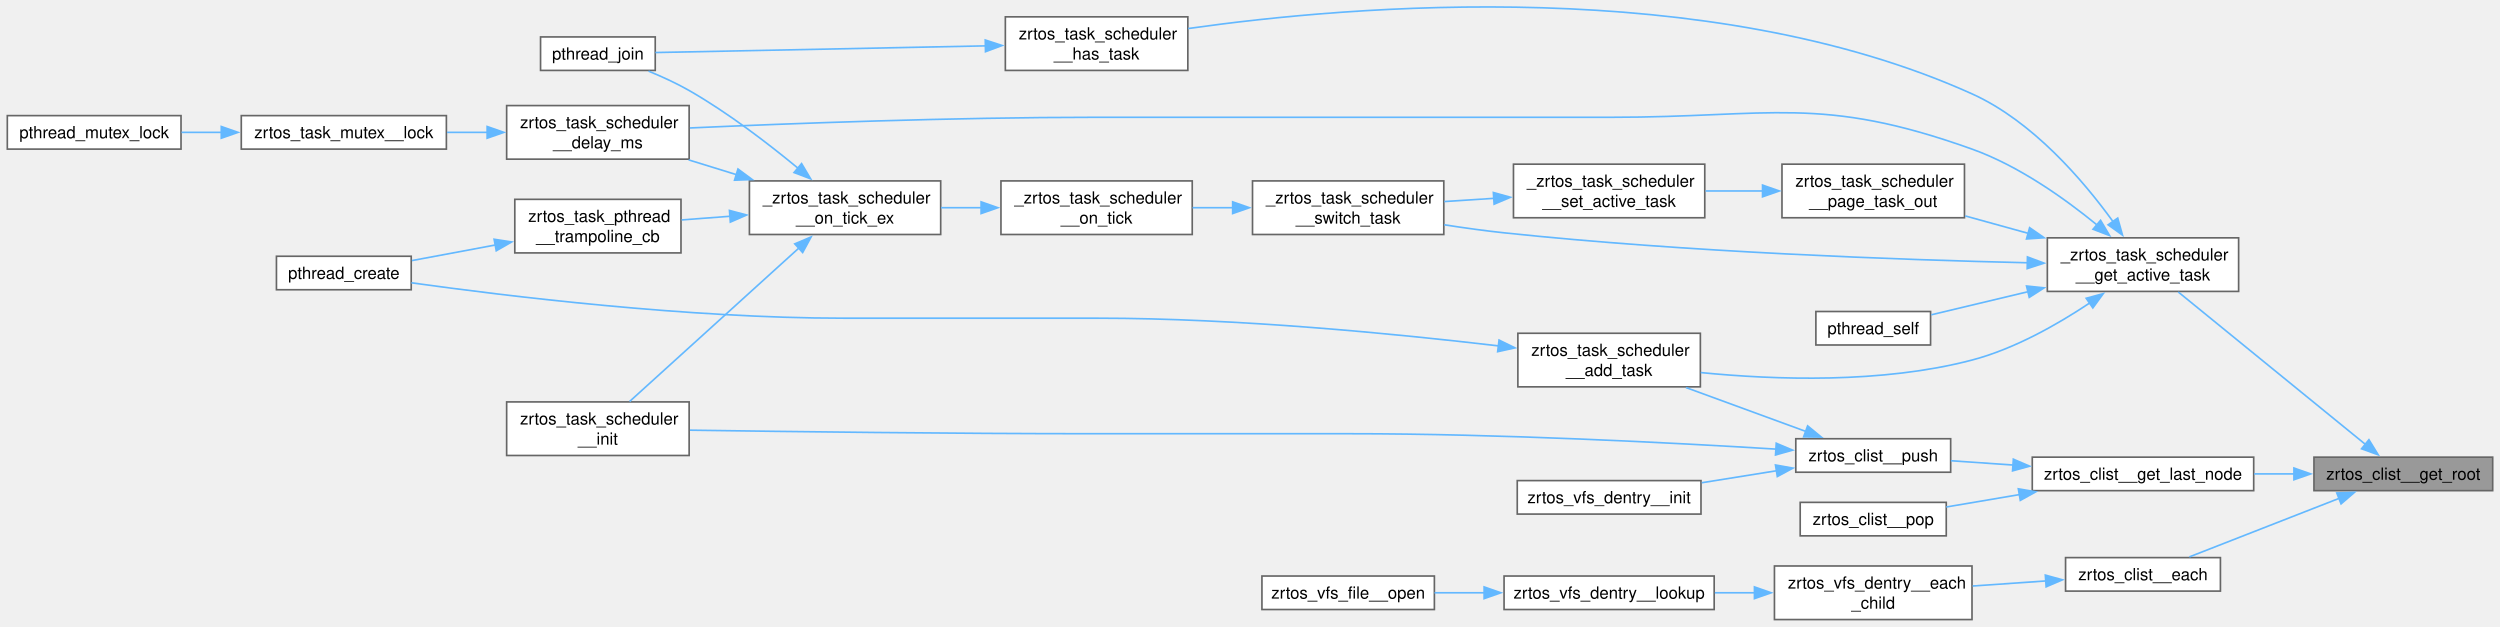
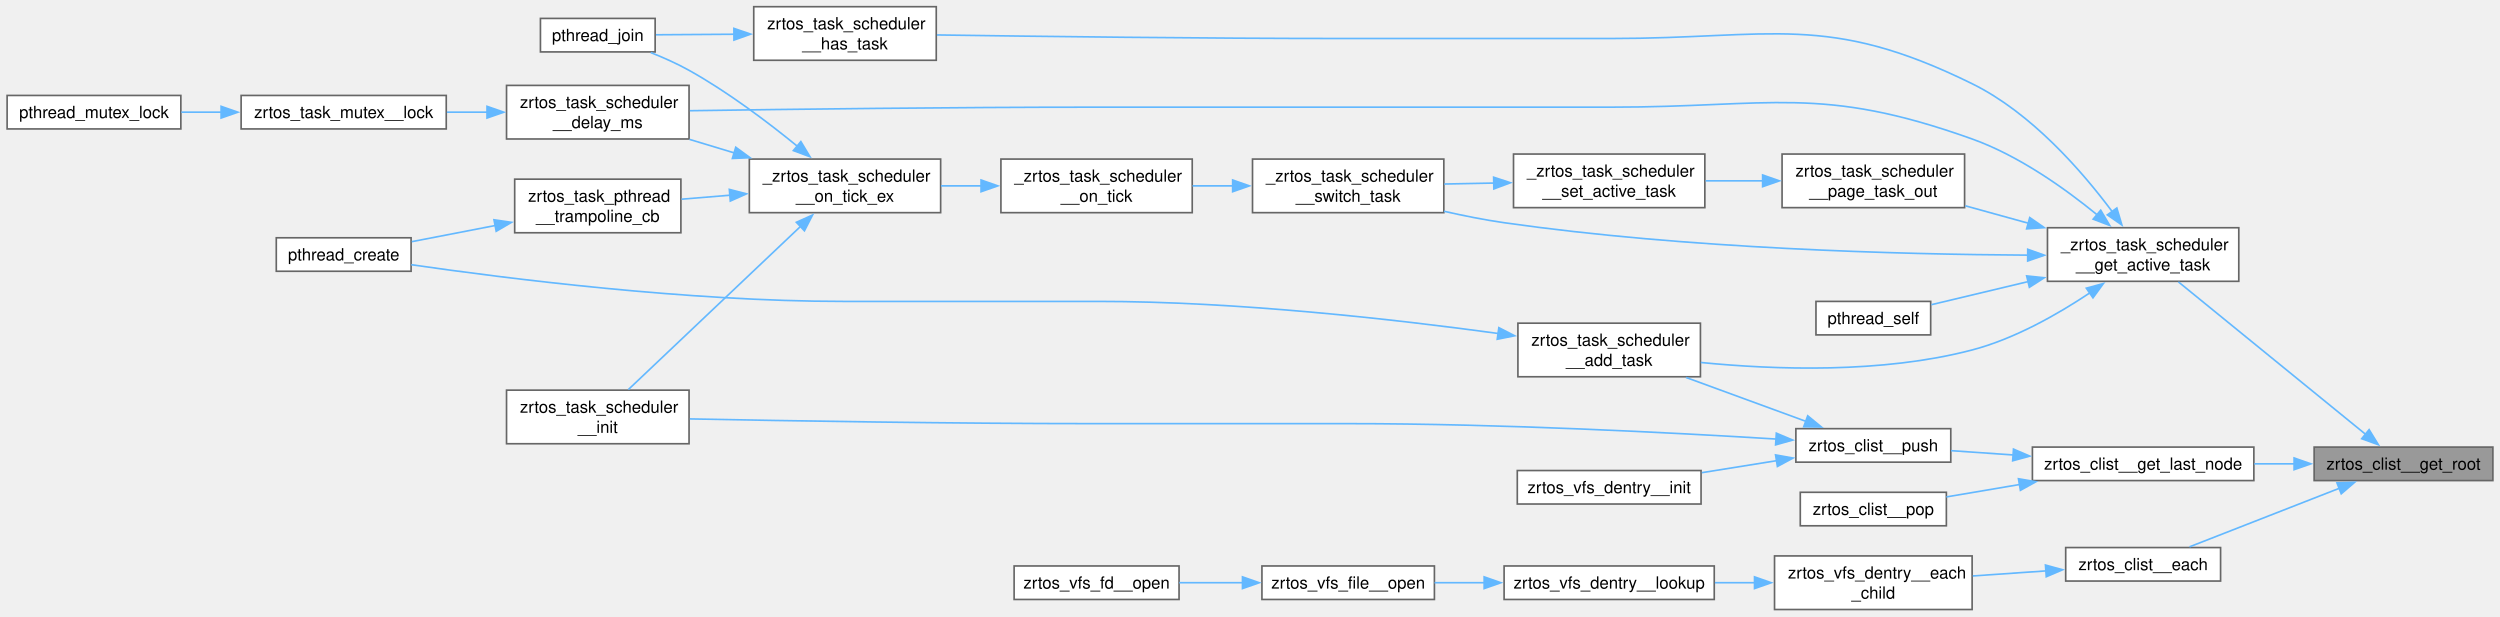
- <svg xmlns="http://www.w3.org/2000/svg" xmlns:xlink="http://www.w3.org/1999/xlink" width="1493pt" height="374pt" viewBox="0.00 0.00 1492.50 374.06">
-   <g id="graph0" class="graph" transform="scale(1 1) rotate(0) translate(4 370.06)">
+ <svg xmlns="http://www.w3.org/2000/svg" xmlns:xlink="http://www.w3.org/1999/xlink" width="1493pt" height="368pt" viewBox="0.00 0.00 1492.50 368.00">
+   <g id="graph0" class="graph" transform="scale(1 1) rotate(0) translate(4 364)">
    <g id="Node000001" class="node">
      <g id="a_Node000001">
        <a xlink:title=" ">
          <polygon fill="#999999" stroke="#666666" points="1484.5,-97 1377.75,-97 1377.75,-77 1484.5,-77 1484.5,-97" />
          <text text-anchor="middle" x="1431.12" y="-83.5" font-family="Helvetica,sans-Serif" font-size="10.00">zrtos_clist__get_root</text>
        </a>
      </g>
    </g>
    <g id="Node000002" class="node">
      <g id="a_Node000002">
        <a xlink:href="task__scheduler_8h.html#a6034c1a6c6888d05559bb9e2cfa7619b" target="_top" xlink:title=" ">
          <polygon fill="white" stroke="#666666" points="1332.75,-228 1218.5,-228 1218.5,-196 1332.75,-196 1332.75,-228" />
          <text text-anchor="start" x="1226.5" y="-214.5" font-family="Helvetica,sans-Serif" font-size="10.00">_zrtos_task_scheduler</text>
          <text text-anchor="middle" x="1275.62" y="-202.5" font-family="Helvetica,sans-Serif" font-size="10.00">__get_active_task</text>
        </a>
      </g>
    </g>
    <g id="edge1_Node000001_Node000002" class="edge">
      <g id="a_edge1_Node000001_Node000002">
        <a xlink:title=" ">
          <path fill="none" stroke="#63b8ff" d="M1408.53,-104.59C1378.77,-128.82 1325.59,-172.13 1296.67,-195.67" />
          <polygon fill="#63b8ff" stroke="#63b8ff" points="1410.58,-107.43 1416.13,-98.4 1406.16,-102 1410.58,-107.43" />
        </a>
      </g>
    </g>
    <g id="Node000018" class="node">
      <g id="a_Node000018">
        <a xlink:href="clist_8h.html#a7cc31f994820f2b59d07e96ab9dcce0b" target="_top" xlink:title=" ">
          <polygon fill="white" stroke="#666666" points="1321.88,-37 1229.38,-37 1229.38,-17 1321.88,-17 1321.88,-37" />
          <text text-anchor="middle" x="1275.62" y="-23.5" font-family="Helvetica,sans-Serif" font-size="10.00">zrtos_clist__each</text>
        </a>
      </g>
    </g>
    <g id="edge21_Node000001_Node000018" class="edge">
      <g id="a_edge21_Node000001_Node000018">
        <a xlink:title=" ">
          <path fill="none" stroke="#63b8ff" d="M1392.91,-72.45C1365.22,-61.63 1328.09,-47.12 1303.31,-37.43" />
          <polygon fill="#63b8ff" stroke="#63b8ff" points="1391.39,-75.62 1401.98,-76 1393.94,-69.1 1391.39,-75.62" />
        </a>
      </g>
    </g>
-     <g id="Node000022" class="node">
-       <g id="a_Node000022">
+     <g id="Node000023" class="node">
+       <g id="a_Node000023">
        <a xlink:href="clist_8h.html#ad48884723dee26734c89f80bef68d0d5" target="_top" xlink:title=" ">
          <polygon fill="white" stroke="#666666" points="1341.75,-97 1209.5,-97 1209.5,-77 1341.75,-77 1341.75,-97" />
          <text text-anchor="middle" x="1275.62" y="-83.5" font-family="Helvetica,sans-Serif" font-size="10.00">zrtos_clist__get_last_node</text>
        </a>
      </g>
    </g>
-     <g id="edge25_Node000001_Node000022" class="edge">
-       <g id="a_edge25_Node000001_Node000022">
+     <g id="edge26_Node000001_Node000023" class="edge">
+       <g id="a_edge26_Node000001_Node000023">
        <a xlink:title=" ">
          <path fill="none" stroke="#63b8ff" d="M1365.91,-87C1358.01,-87 1349.94,-87 1342.03,-87" />
          <polygon fill="#63b8ff" stroke="#63b8ff" points="1365.79,-90.5 1375.79,-87 1365.79,-83.5 1365.79,-90.5" />
        </a>
      </g>
    </g>
    <g id="Node000003" class="node">
      <g id="a_Node000003">
        <a xlink:href="task__scheduler_8h.html#aa63cd785e44d31b9ae87297fad4de032" target="_top" xlink:title=" ">
-           <polygon fill="white" stroke="#666666" points="858,-262 743.75,-262 743.75,-230 858,-230 858,-262" />
-           <text text-anchor="start" x="751.75" y="-248.5" font-family="Helvetica,sans-Serif" font-size="10.00">_zrtos_task_scheduler</text>
-           <text text-anchor="middle" x="800.88" y="-236.5" font-family="Helvetica,sans-Serif" font-size="10.00">__switch_task</text>
+           <polygon fill="white" stroke="#666666" points="858,-269 743.75,-269 743.75,-237 858,-237 858,-269" />
+           <text text-anchor="start" x="751.75" y="-255.5" font-family="Helvetica,sans-Serif" font-size="10.00">_zrtos_task_scheduler</text>
+           <text text-anchor="middle" x="800.88" y="-243.5" font-family="Helvetica,sans-Serif" font-size="10.00">__switch_task</text>
        </a>
      </g>
    </g>
    <g id="edge2_Node000002_Node000003" class="edge">
      <g id="a_edge2_Node000002_Node000003">
        <a xlink:title=" ">
-           <path fill="none" stroke="#63b8ff" d="M1206.71,-213.11C1130.44,-214.88 1003.05,-219.44 894,-231 882.4,-232.23 870.03,-233.96 858.26,-235.8" />
-           <polygon fill="#63b8ff" stroke="#63b8ff" points="1206.61,-216.61 1216.53,-212.89 1206.46,-209.61 1206.61,-216.61" />
+           <path fill="none" stroke="#63b8ff" d="M1206.86,-211.62C1130.46,-212.07 1002.71,-215.44 894,-231 882.28,-232.68 869.87,-235.15 858.07,-237.84" />
+           <polygon fill="#63b8ff" stroke="#63b8ff" points="1206.71,-215.13 1216.69,-211.58 1206.68,-208.13 1206.71,-215.13" />
        </a>
      </g>
    </g>
    <g id="Node000009" class="node">
      <g id="a_Node000009">
        <a xlink:href="task__scheduler_8h.html#ae070a60f724cc39d3a4118b57004e82f" target="_top" xlink:title=" ">
-           <polygon fill="white" stroke="#666666" points="407.25,-307 298.25,-307 298.25,-275 407.25,-275 407.25,-307" />
-           <text text-anchor="start" x="306.25" y="-293.5" font-family="Helvetica,sans-Serif" font-size="10.00">zrtos_task_scheduler</text>
-           <text text-anchor="middle" x="352.75" y="-281.5" font-family="Helvetica,sans-Serif" font-size="10.00">__delay_ms</text>
+           <polygon fill="white" stroke="#666666" points="407.25,-313 298.25,-313 298.25,-281 407.25,-281 407.25,-313" />
+           <text text-anchor="start" x="306.25" y="-299.5" font-family="Helvetica,sans-Serif" font-size="10.00">zrtos_task_scheduler</text>
+           <text text-anchor="middle" x="352.75" y="-287.5" font-family="Helvetica,sans-Serif" font-size="10.00">__delay_ms</text>
        </a>
      </g>
    </g>
    <g id="edge15_Node000002_Node000009" class="edge">
      <g id="a_edge15_Node000002_Node000009">
        <a xlink:title=" ">
-           <path fill="none" stroke="#63b8ff" d="M1248.09,-235.76C1228.83,-251.51 1201.36,-271.04 1173.5,-281 1082.86,-313.4 1054.01,-300 957.75,-300 957.75,-300 957.75,-300 649.62,-300 565.09,-300 467.02,-296.28 407.73,-293.63" />
+           <path fill="none" stroke="#63b8ff" d="M1248.09,-235.76C1228.83,-251.51 1201.36,-271.04 1173.5,-281 1082.86,-313.4 1054.01,-300 957.75,-300 957.75,-300 957.75,-300 649.62,-300 565.12,-300 467.05,-298.76 407.74,-297.88" />
          <polygon fill="#63b8ff" stroke="#63b8ff" points="1250.29,-238.48 1255.69,-229.36 1245.78,-233.12 1250.29,-238.48" />
        </a>
      </g>
    </g>
    <g id="Node000013" class="node">
      <g id="a_Node000013">
        <a xlink:href="task__pthread_8h.html#a4c4f5f3b4f8f45d9d897847d53b11aaa" target="_top" xlink:title=" ">
          <polygon fill="white" stroke="#666666" points="1148.75,-184 1080.25,-184 1080.25,-164 1148.75,-164 1148.75,-184" />
          <text text-anchor="middle" x="1114.5" y="-170.5" font-family="Helvetica,sans-Serif" font-size="10.00">pthread_self</text>
        </a>
      </g>
    </g>
    <g id="edge12_Node000002_Node000013" class="edge">
      <g id="a_edge12_Node000002_Node000013">
        <a xlink:title=" ">
          <path fill="none" stroke="#63b8ff" d="M1207.1,-195.87C1187.09,-191.1 1166.04,-186.07 1149.17,-182.04" />
          <polygon fill="#63b8ff" stroke="#63b8ff" points="1206.06,-199.23 1216.6,-198.14 1207.69,-192.42 1206.06,-199.23" />
        </a>
      </g>
    </g>
    <g id="Node000014" class="node">
      <g id="a_Node000014">
        <a xlink:href="task__scheduler_8h.html#ae82b03fcfb70e448c4a0bbd59ef8a035" target="_top" xlink:title=" ">
          <polygon fill="white" stroke="#666666" points="1011.25,-171 902.25,-171 902.25,-139 1011.25,-139 1011.25,-171" />
          <text text-anchor="start" x="910.25" y="-157.5" font-family="Helvetica,sans-Serif" font-size="10.00">zrtos_task_scheduler</text>
          <text text-anchor="middle" x="956.75" y="-145.5" font-family="Helvetica,sans-Serif" font-size="10.00">__add_task</text>
        </a>
      </g>
    </g>
    <g id="edge13_Node000002_Node000014" class="edge">
      <g id="a_edge13_Node000002_Node000014">
        <a xlink:title=" ">
          <path fill="none" stroke="#63b8ff" d="M1243.79,-189.09C1224.64,-176.31 1198.9,-161.66 1173.5,-155 1119.7,-140.88 1055.72,-143.14 1011.47,-147.53" />
          <polygon fill="#63b8ff" stroke="#63b8ff" points="1241.7,-191.9 1251.92,-194.69 1245.67,-186.13 1241.7,-191.9" />
        </a>
      </g>
    </g>
    <g id="Node000015" class="node">
      <g id="a_Node000015">
        <a xlink:href="task__scheduler_8h.html#ae5915a01574e06572708120eaea79d3b" target="_top" xlink:title=" ">
-           <polygon fill="white" stroke="#666666" points="705.12,-360 596.12,-360 596.12,-328 705.12,-328 705.12,-360" />
-           <text text-anchor="start" x="604.12" y="-346.5" font-family="Helvetica,sans-Serif" font-size="10.00">zrtos_task_scheduler</text>
-           <text text-anchor="middle" x="650.62" y="-334.5" font-family="Helvetica,sans-Serif" font-size="10.00">__has_task</text>
+           <polygon fill="white" stroke="#666666" points="554.88,-360 445.88,-360 445.88,-328 554.88,-328 554.88,-360" />
+           <text text-anchor="start" x="453.88" y="-346.5" font-family="Helvetica,sans-Serif" font-size="10.00">zrtos_task_scheduler</text>
+           <text text-anchor="middle" x="500.38" y="-334.5" font-family="Helvetica,sans-Serif" font-size="10.00">__has_task</text>
        </a>
      </g>
    </g>
    <g id="edge16_Node000002_Node000015" class="edge">
      <g id="a_edge16_Node000002_Node000015">
        <a xlink:title=" ">
-           <path fill="none" stroke="#63b8ff" d="M1257.67,-237.78C1239.93,-262.27 1209.66,-297.7 1173.5,-314 1015.69,-385.15 803.31,-366.93 705.3,-353.01" />
-           <polygon fill="#63b8ff" stroke="#63b8ff" points="1260.53,-239.8 1263.4,-229.6 1254.79,-235.78 1260.53,-239.8" />
+           <path fill="none" stroke="#63b8ff" d="M1257.13,-237.66C1239.17,-261.74 1208.9,-296.59 1173.5,-314 1086.78,-356.65 1054.39,-341 957.75,-341 957.75,-341 957.75,-341 799.88,-341 714.36,-341 615.08,-342.25 555.3,-343.13" />
+           <polygon fill="#63b8ff" stroke="#63b8ff" points="1259.92,-239.77 1262.94,-229.62 1254.24,-235.67 1259.92,-239.77" />
        </a>
      </g>
    </g>
    <g id="Node000016" class="node">
      <g id="a_Node000016">
        <a xlink:href="task__scheduler_8h.html#ac07ede37ac8af0c3d77478c3362c5098" target="_top" xlink:title=" ">
          <polygon fill="white" stroke="#666666" points="1169,-272 1060,-272 1060,-240 1169,-240 1169,-272" />
          <text text-anchor="start" x="1068" y="-258.5" font-family="Helvetica,sans-Serif" font-size="10.00">zrtos_task_scheduler</text>
          <text text-anchor="middle" x="1114.5" y="-246.5" font-family="Helvetica,sans-Serif" font-size="10.00">__page_task_out</text>
        </a>
      </g>
    </g>
    <g id="edge18_Node000002_Node000016" class="edge">
      <g id="a_edge18_Node000002_Node000016">
        <a xlink:title=" ">
          <path fill="none" stroke="#63b8ff" d="M1207.16,-230.66C1194.57,-234.14 1181.58,-237.73 1169.47,-241.08" />
          <polygon fill="#63b8ff" stroke="#63b8ff" points="1207.91,-234.08 1216.62,-228.04 1206.05,-227.33 1207.91,-234.08" />
        </a>
      </g>
    </g>
    <g id="Node000004" class="node">
      <g id="a_Node000004">
        <a xlink:href="task__scheduler_8h.html#ab670d7e1ab8db82279714a56efc3c99a" target="_top" xlink:title=" ">
-           <polygon fill="white" stroke="#666666" points="707.75,-262 593.5,-262 593.5,-230 707.75,-230 707.75,-262" />
-           <text text-anchor="start" x="601.5" y="-248.5" font-family="Helvetica,sans-Serif" font-size="10.00">_zrtos_task_scheduler</text>
-           <text text-anchor="middle" x="650.62" y="-236.5" font-family="Helvetica,sans-Serif" font-size="10.00">__on_tick</text>
+           <polygon fill="white" stroke="#666666" points="707.75,-269 593.5,-269 593.5,-237 707.75,-237 707.75,-269" />
+           <text text-anchor="start" x="601.5" y="-255.5" font-family="Helvetica,sans-Serif" font-size="10.00">_zrtos_task_scheduler</text>
+           <text text-anchor="middle" x="650.62" y="-243.5" font-family="Helvetica,sans-Serif" font-size="10.00">__on_tick</text>
        </a>
      </g>
    </g>
    <g id="edge3_Node000003_Node000004" class="edge">
      <g id="a_edge3_Node000003_Node000004">
        <a xlink:title=" ">
-           <path fill="none" stroke="#63b8ff" d="M732.09,-246C724.01,-246 715.83,-246 707.94,-246" />
-           <polygon fill="#63b8ff" stroke="#63b8ff" points="731.89,-249.5 741.89,-246 731.89,-242.5 731.89,-249.5" />
+           <path fill="none" stroke="#63b8ff" d="M732.09,-253C724.01,-253 715.83,-253 707.94,-253" />
+           <polygon fill="#63b8ff" stroke="#63b8ff" points="731.89,-256.5 741.89,-253 731.89,-249.5 731.89,-256.5" />
        </a>
      </g>
    </g>
    <g id="Node000005" class="node">
      <g id="a_Node000005">
        <a xlink:href="task__scheduler_8h.html#a8f15f366e9ce3328539ee562fd4c1e73" target="_top" xlink:title=" ">
-           <polygon fill="white" stroke="#666666" points="557.5,-262 443.25,-262 443.25,-230 557.5,-230 557.5,-262" />
-           <text text-anchor="start" x="451.25" y="-248.5" font-family="Helvetica,sans-Serif" font-size="10.00">_zrtos_task_scheduler</text>
-           <text text-anchor="middle" x="500.38" y="-236.5" font-family="Helvetica,sans-Serif" font-size="10.00">__on_tick_ex</text>
+           <polygon fill="white" stroke="#666666" points="557.5,-269 443.25,-269 443.25,-237 557.5,-237 557.5,-269" />
+           <text text-anchor="start" x="451.25" y="-255.5" font-family="Helvetica,sans-Serif" font-size="10.00">_zrtos_task_scheduler</text>
+           <text text-anchor="middle" x="500.38" y="-243.5" font-family="Helvetica,sans-Serif" font-size="10.00">__on_tick_ex</text>
        </a>
      </g>
    </g>
    <g id="edge4_Node000004_Node000005" class="edge">
      <g id="a_edge4_Node000004_Node000005">
        <a xlink:title=" ">
-           <path fill="none" stroke="#63b8ff" d="M581.84,-246C573.76,-246 565.58,-246 557.69,-246" />
-           <polygon fill="#63b8ff" stroke="#63b8ff" points="581.64,-249.5 591.64,-246 581.64,-242.5 581.64,-249.5" />
+           <path fill="none" stroke="#63b8ff" d="M581.84,-253C573.76,-253 565.58,-253 557.69,-253" />
+           <polygon fill="#63b8ff" stroke="#63b8ff" points="581.64,-256.5 591.64,-253 581.64,-249.5 581.64,-256.5" />
        </a>
      </g>
    </g>
    <g id="Node000006" class="node">
      <g id="a_Node000006">
        <a xlink:href="task__pthread_8h.html#a28a15bba47cab57cbc9f5dac9af99c8b" target="_top" xlink:title=" ">
-           <polygon fill="white" stroke="#666666" points="387,-348 318.5,-348 318.5,-328 387,-328 387,-348" />
-           <text text-anchor="middle" x="352.75" y="-334.5" font-family="Helvetica,sans-Serif" font-size="10.00">pthread_join</text>
+           <polygon fill="white" stroke="#666666" points="387,-353 318.5,-353 318.5,-333 387,-333 387,-353" />
+           <text text-anchor="middle" x="352.75" y="-339.5" font-family="Helvetica,sans-Serif" font-size="10.00">pthread_join</text>
        </a>
      </g>
    </g>
    <g id="edge5_Node000005_Node000006" class="edge">
      <g id="a_edge5_Node000005_Node000006">
        <a xlink:title=" ">
-           <path fill="none" stroke="#63b8ff" d="M472.34,-269.53C454.65,-284.16 430.56,-302.66 407.25,-316 399.67,-320.34 391.06,-324.27 383,-327.57" />
-           <polygon fill="#63b8ff" stroke="#63b8ff" points="474.41,-272.36 479.82,-263.25 469.91,-267 474.41,-272.36" />
+           <path fill="none" stroke="#63b8ff" d="M472.03,-276.57C454.37,-290.99 430.44,-309.08 407.25,-322 400.1,-325.98 392.05,-329.57 384.39,-332.6" />
+           <polygon fill="#63b8ff" stroke="#63b8ff" points="474.02,-279.46 479.49,-270.38 469.55,-274.07 474.02,-279.46" />
        </a>
      </g>
    </g>
    <g id="Node000007" class="node">
      <g id="a_Node000007">
        <a xlink:href="task__pthread_8h.html#ace168cf0d23cd4b085a2da31b881c750" target="_top" xlink:title=" ">
-           <polygon fill="white" stroke="#666666" points="402.38,-251 303.12,-251 303.12,-219 402.38,-219 402.38,-251" />
-           <text text-anchor="start" x="311.12" y="-237.5" font-family="Helvetica,sans-Serif" font-size="10.00">zrtos_task_pthread</text>
-           <text text-anchor="middle" x="352.75" y="-225.5" font-family="Helvetica,sans-Serif" font-size="10.00">__trampoline_cb</text>
+           <polygon fill="white" stroke="#666666" points="402.38,-257 303.12,-257 303.12,-225 402.38,-225 402.38,-257" />
+           <text text-anchor="start" x="311.12" y="-243.5" font-family="Helvetica,sans-Serif" font-size="10.00">zrtos_task_pthread</text>
+           <text text-anchor="middle" x="352.75" y="-231.5" font-family="Helvetica,sans-Serif" font-size="10.00">__trampoline_cb</text>
        </a>
      </g>
    </g>
    <g id="edge6_Node000005_Node000007" class="edge">
      <g id="a_edge6_Node000005_Node000007">
        <a xlink:title=" ">
-           <path fill="none" stroke="#63b8ff" d="M431.72,-240.89C421.97,-240.15 412.09,-239.41 402.79,-238.7" />
-           <polygon fill="#63b8ff" stroke="#63b8ff" points="431.33,-244.37 441.56,-241.63 431.86,-237.39 431.33,-244.37" />
+           <path fill="none" stroke="#63b8ff" d="M431.72,-247.43C421.97,-246.62 412.09,-245.81 402.79,-245.04" />
+           <polygon fill="#63b8ff" stroke="#63b8ff" points="431.31,-250.9 441.56,-248.24 431.89,-243.93 431.31,-250.9" />
        </a>
      </g>
    </g>
    <g id="edge8_Node000005_Node000009" class="edge">
      <g id="a_edge8_Node000005_Node000009">
        <a xlink:title=" ">
-           <path fill="none" stroke="#63b8ff" d="M435.69,-265.68C426.09,-268.65 416.28,-271.68 406.94,-274.56" />
-           <polygon fill="#63b8ff" stroke="#63b8ff" points="436.42,-269.12 444.94,-262.82 434.36,-262.43 436.42,-269.12" />
+           <path fill="none" stroke="#63b8ff" d="M434.34,-272.65C425.38,-275.36 416.26,-278.11 407.54,-280.75" />
+           <polygon fill="#63b8ff" stroke="#63b8ff" points="435.14,-276.06 443.7,-269.82 433.12,-269.36 435.14,-276.06" />
        </a>
      </g>
    </g>
    <g id="Node000012" class="node">
      <g id="a_Node000012">
        <a xlink:href="task__scheduler_8h.html#a1e85f61c031a36a33f08d891597103b2" target="_top" xlink:title=" ">
-           <polygon fill="white" stroke="#666666" points="407.25,-130 298.25,-130 298.25,-98 407.25,-98 407.25,-130" />
-           <text text-anchor="start" x="306.25" y="-116.5" font-family="Helvetica,sans-Serif" font-size="10.00">zrtos_task_scheduler</text>
-           <text text-anchor="middle" x="352.75" y="-104.5" font-family="Helvetica,sans-Serif" font-size="10.00">__init</text>
+           <polygon fill="white" stroke="#666666" points="407.25,-131 298.25,-131 298.25,-99 407.25,-99 407.25,-131" />
+           <text text-anchor="start" x="306.25" y="-117.5" font-family="Helvetica,sans-Serif" font-size="10.00">zrtos_task_scheduler</text>
+           <text text-anchor="middle" x="352.75" y="-105.5" font-family="Helvetica,sans-Serif" font-size="10.00">__init</text>
        </a>
      </g>
    </g>
    <g id="edge11_Node000005_Node000012" class="edge">
      <g id="a_edge11_Node000005_Node000012">
        <a xlink:title=" ">
-           <path fill="none" stroke="#63b8ff" d="M472.7,-221.82C443.35,-195.21 396.97,-153.18 371.67,-130.24" />
-           <polygon fill="#63b8ff" stroke="#63b8ff" points="470.34,-224.41 480.1,-228.53 475.05,-219.22 470.34,-224.41" />
+           <path fill="none" stroke="#63b8ff" d="M473.93,-228.89C444.4,-200.9 396.5,-155.51 371,-131.35" />
+           <polygon fill="#63b8ff" stroke="#63b8ff" points="471.33,-231.25 481,-235.59 476.15,-226.17 471.33,-231.25" />
        </a>
      </g>
    </g>
    <g id="Node000008" class="node">
      <g id="a_Node000008">
        <a xlink:href="task__pthread_8h.html#a091adcef6201bebbf231763328c15286" target="_top" xlink:title=" ">
-           <polygon fill="white" stroke="#666666" points="241.25,-217 160.75,-217 160.75,-197 241.25,-197 241.25,-217" />
-           <text text-anchor="middle" x="201" y="-203.5" font-family="Helvetica,sans-Serif" font-size="10.00">pthread_create</text>
+           <polygon fill="white" stroke="#666666" points="241.25,-222 160.75,-222 160.75,-202 241.25,-202 241.25,-222" />
+           <text text-anchor="middle" x="201" y="-208.5" font-family="Helvetica,sans-Serif" font-size="10.00">pthread_create</text>
        </a>
      </g>
    </g>
    <g id="edge7_Node000007_Node000008" class="edge">
      <g id="a_edge7_Node000007_Node000008">
        <a xlink:title=" ">
-           <path fill="none" stroke="#63b8ff" d="M291.82,-223.79C274.95,-220.64 257.03,-217.29 241.66,-214.42" />
-           <polygon fill="#63b8ff" stroke="#63b8ff" points="290.76,-227.16 301.23,-225.55 292.04,-220.28 290.76,-227.16" />
+           <path fill="none" stroke="#63b8ff" d="M291.82,-229.39C274.95,-226.13 257.03,-222.66 241.66,-219.68" />
+           <polygon fill="#63b8ff" stroke="#63b8ff" points="290.75,-232.75 301.23,-231.22 292.08,-225.88 290.75,-232.75" />
        </a>
      </g>
    </g>
    <g id="Node000010" class="node">
      <g id="a_Node000010">
        <a xlink:href="task__mutex_8h.html#a123e93e1f2eac3befe64178fba0bbcbd" target="_top" xlink:title=" ">
-           <polygon fill="white" stroke="#666666" points="262.25,-301 139.75,-301 139.75,-281 262.25,-281 262.25,-301" />
-           <text text-anchor="middle" x="201" y="-287.5" font-family="Helvetica,sans-Serif" font-size="10.00">zrtos_task_mutex__lock</text>
+           <polygon fill="white" stroke="#666666" points="262.25,-307 139.75,-307 139.75,-287 262.25,-287 262.25,-307" />
+           <text text-anchor="middle" x="201" y="-293.5" font-family="Helvetica,sans-Serif" font-size="10.00">zrtos_task_mutex__lock</text>
        </a>
      </g>
    </g>
    <g id="edge9_Node000009_Node000010" class="edge">
      <g id="a_edge9_Node000009_Node000010">
        <a xlink:title=" ">
-           <path fill="none" stroke="#63b8ff" d="M286.6,-291C278.64,-291 270.53,-291 262.65,-291" />
-           <polygon fill="#63b8ff" stroke="#63b8ff" points="286.6,-294.5 296.6,-291 286.6,-287.5 286.6,-294.5" />
+           <path fill="none" stroke="#63b8ff" d="M286.6,-297C278.64,-297 270.53,-297 262.65,-297" />
+           <polygon fill="#63b8ff" stroke="#63b8ff" points="286.6,-300.5 296.6,-297 286.6,-293.5 286.6,-300.5" />
        </a>
      </g>
    </g>
    <g id="Node000011" class="node">
      <g id="a_Node000011">
        <a xlink:href="task__pthread_8h.html#a12809c44718c21544ceb280dc1a53573" target="_top" xlink:title=" ">
-           <polygon fill="white" stroke="#666666" points="103.75,-301 0,-301 0,-281 103.75,-281 103.75,-301" />
-           <text text-anchor="middle" x="51.88" y="-287.5" font-family="Helvetica,sans-Serif" font-size="10.00">pthread_mutex_lock</text>
+           <polygon fill="white" stroke="#666666" points="103.75,-307 0,-307 0,-287 103.75,-287 103.75,-307" />
+           <text text-anchor="middle" x="51.88" y="-293.5" font-family="Helvetica,sans-Serif" font-size="10.00">pthread_mutex_lock</text>
        </a>
      </g>
    </g>
    <g id="edge10_Node000010_Node000011" class="edge">
      <g id="a_edge10_Node000010_Node000011">
        <a xlink:title=" ">
-           <path fill="none" stroke="#63b8ff" d="M127.95,-291C119.88,-291 111.79,-291 104.05,-291" />
-           <polygon fill="#63b8ff" stroke="#63b8ff" points="127.8,-294.5 137.8,-291 127.8,-287.5 127.8,-294.5" />
+           <path fill="none" stroke="#63b8ff" d="M127.95,-297C119.88,-297 111.79,-297 104.05,-297" />
+           <polygon fill="#63b8ff" stroke="#63b8ff" points="127.8,-300.5 137.8,-297 127.8,-293.5 127.8,-300.5" />
        </a>
      </g>
    </g>
    <g id="edge14_Node000014_Node000008" class="edge">
      <g id="a_edge14_Node000014_Node000008">
        <a xlink:title=" ">
-           <path fill="none" stroke="#63b8ff" d="M890.94,-163.43C829.46,-170.68 734.41,-180 651.62,-180 651.62,-180 651.62,-180 499.38,-180 406.58,-180 298.17,-193.2 241.34,-201.14" />
-           <polygon fill="#63b8ff" stroke="#63b8ff" points="891.01,-166.94 900.52,-162.28 890.17,-159.99 891.01,-166.94" />
+           <path fill="none" stroke="#63b8ff" d="M890.71,-164.81C829.25,-173.23 734.39,-184 651.62,-184 651.62,-184 651.62,-184 499.38,-184 406.55,-184 298.15,-197.69 241.33,-205.92" />
+           <polygon fill="#63b8ff" stroke="#63b8ff" points="890.86,-168.32 900.29,-163.48 889.9,-161.39 890.86,-168.32" />
        </a>
      </g>
    </g>
    <g id="edge17_Node000015_Node000006" class="edge">
      <g id="a_edge17_Node000015_Node000006">
        <a xlink:title=" ">
-           <path fill="none" stroke="#63b8ff" d="M584.27,-342.67C523.28,-341.44 434.73,-339.64 387.09,-338.68" />
-           <polygon fill="#63b8ff" stroke="#63b8ff" points="584.12,-346.17 594.19,-342.88 584.26,-339.17 584.12,-346.17" />
+           <path fill="none" stroke="#63b8ff" d="M434.46,-343.55C418.24,-343.44 401.5,-343.33 387.49,-343.23" />
+           <polygon fill="#63b8ff" stroke="#63b8ff" points="434.03,-347.05 444.05,-343.62 434.07,-340.05 434.03,-347.05" />
        </a>
      </g>
    </g>
    <g id="Node000017" class="node">
      <g id="a_Node000017">
        <a xlink:href="task__scheduler_8h.html#ae6c8c745afe69110cc85c56bff00689a" target="_top" xlink:title=" ">
          <polygon fill="white" stroke="#666666" points="1013.88,-272 899.62,-272 899.62,-240 1013.88,-240 1013.88,-272" />
          <text text-anchor="start" x="907.62" y="-258.5" font-family="Helvetica,sans-Serif" font-size="10.00">_zrtos_task_scheduler</text>
          <text text-anchor="middle" x="956.75" y="-246.5" font-family="Helvetica,sans-Serif" font-size="10.00">__set_active_task</text>
        </a>
      </g>
    </g>
    <g id="edge19_Node000016_Node000017" class="edge">
      <g id="a_edge19_Node000016_Node000017">
        <a xlink:title=" ">
          <path fill="none" stroke="#63b8ff" d="M1048.68,-256C1037.29,-256 1025.51,-256 1014.37,-256" />
          <polygon fill="#63b8ff" stroke="#63b8ff" points="1048.39,-259.5 1058.39,-256 1048.39,-252.5 1048.39,-259.5" />
        </a>
      </g>
    </g>
    <g id="edge20_Node000017_Node000003" class="edge">
      <g id="a_edge20_Node000017_Node000003">
        <a xlink:title=" ">
-           <path fill="none" stroke="#63b8ff" d="M887.86,-251.59C877.99,-250.95 867.91,-250.29 858.29,-249.67" />
-           <polygon fill="#63b8ff" stroke="#63b8ff" points="887.61,-255.08 897.82,-252.23 888.06,-248.09 887.61,-255.08" />
+           <path fill="none" stroke="#63b8ff" d="M887.86,-254.68C877.99,-254.48 867.91,-254.29 858.29,-254.1" />
+           <polygon fill="#63b8ff" stroke="#63b8ff" points="887.75,-258.17 897.81,-254.87 887.88,-251.18 887.75,-258.17" />
        </a>
      </g>
    </g>
    <g id="Node000019" class="node">
      <g id="a_Node000019">
        <a xlink:href="vfs__dentry_8h.html#a911f5eb8673c68fe4147f56a21062ed7" target="_top" xlink:title=" ">
          <polygon fill="white" stroke="#666666" points="1173.5,-32 1055.5,-32 1055.5,0 1173.5,0 1173.5,-32" />
          <text text-anchor="start" x="1063.5" y="-18.5" font-family="Helvetica,sans-Serif" font-size="10.00">zrtos_vfs_dentry__each</text>
          <text text-anchor="middle" x="1114.5" y="-6.5" font-family="Helvetica,sans-Serif" font-size="10.00">_child</text>
        </a>
      </g>
    </g>
    <g id="edge22_Node000018_Node000019" class="edge">
      <g id="a_edge22_Node000018_Node000019">
        <a xlink:title=" ">
          <path fill="none" stroke="#63b8ff" d="M1217.85,-23.08C1203.58,-22.09 1188.24,-21.03 1173.9,-20.04" />
          <polygon fill="#63b8ff" stroke="#63b8ff" points="1217.3,-26.55 1227.52,-23.74 1217.78,-19.56 1217.3,-26.55" />
        </a>
      </g>
    </g>
    <g id="Node000020" class="node">
      <g id="a_Node000020">
        <a xlink:href="vfs__dentry_8h.html#a25c3d8504af7c99c7fe0705919e4bba6" target="_top" xlink:title=" ">
          <polygon fill="white" stroke="#666666" points="1019.5,-26 894,-26 894,-6 1019.5,-6 1019.5,-26" />
          <text text-anchor="middle" x="956.75" y="-12.5" font-family="Helvetica,sans-Serif" font-size="10.00">zrtos_vfs_dentry__lookup</text>
        </a>
      </g>
    </g>
    <g id="edge23_Node000019_Node000020" class="edge">
      <g id="a_edge23_Node000019_Node000020">
        <a xlink:title=" ">
          <path fill="none" stroke="#63b8ff" d="M1043.6,-16C1035.7,-16 1027.69,-16 1019.9,-16" />
          <polygon fill="#63b8ff" stroke="#63b8ff" points="1043.55,-19.5 1053.55,-16 1043.55,-12.5 1043.55,-19.5" />
        </a>
      </g>
    </g>
    <g id="Node000021" class="node">
      <g id="a_Node000021">
-         <a xlink:href="vfs__file_8h.html#a4fde804e9df54db6cb8d207603a875fd" target="_top" xlink:title=" ">
+         <a xlink:href="vfs__file_8h.html#a927d7e3ca83d067440360207ba94b0fe" target="_top" xlink:title=" ">
          <polygon fill="white" stroke="#666666" points="852.38,-26 749.38,-26 749.38,-6 852.38,-6 852.38,-26" />
          <text text-anchor="middle" x="800.88" y="-12.5" font-family="Helvetica,sans-Serif" font-size="10.00">zrtos_vfs_file__open</text>
        </a>
      </g>
    </g>
    <g id="edge24_Node000020_Node000021" class="edge">
      <g id="a_edge24_Node000020_Node000021">
        <a xlink:title=" ">
          <path fill="none" stroke="#63b8ff" d="M882.28,-16C872.18,-16 862,-16 852.44,-16" />
          <polygon fill="#63b8ff" stroke="#63b8ff" points="882.09,-19.5 892.09,-16 882.09,-12.5 882.09,-19.5" />
        </a>
      </g>
    </g>
-     <g id="Node000023" class="node">
-       <g id="a_Node000023">
+     <g id="Node000022" class="node">
+       <g id="a_Node000022">
+         <a xlink:href="vfs__fd_8h.html#a3e034b78f0f647eb2c449d3fb832a951" target="_top" xlink:title=" ">
+           <polygon fill="white" stroke="#666666" points="699.88,-26 601.38,-26 601.38,-6 699.88,-6 699.88,-26" />
+           <text text-anchor="middle" x="650.62" y="-12.5" font-family="Helvetica,sans-Serif" font-size="10.00">zrtos_vfs_fd__open</text>
+         </a>
+       </g>
+     </g>
+     <g id="edge25_Node000021_Node000022" class="edge">
+       <g id="a_edge25_Node000021_Node000022">
+         <a xlink:title=" ">
+           <path fill="none" stroke="#63b8ff" d="M737.84,-16C725.2,-16 712.08,-16 700,-16" />
+           <polygon fill="#63b8ff" stroke="#63b8ff" points="737.76,-19.5 747.76,-16 737.76,-12.5 737.76,-19.5" />
+         </a>
+       </g>
+     </g>
+     <g id="Node000024" class="node">
+       <g id="a_Node000024">
        <a xlink:href="clist_8h.html#a93c384bab6f49732e1fd1aff0cbb0e2b" target="_top" xlink:title=" ">
          <polygon fill="white" stroke="#666666" points="1158.12,-70 1070.88,-70 1070.88,-50 1158.12,-50 1158.12,-70" />
          <text text-anchor="middle" x="1114.5" y="-56.5" font-family="Helvetica,sans-Serif" font-size="10.00">zrtos_clist__pop</text>
        </a>
      </g>
    </g>
-     <g id="edge26_Node000022_Node000023" class="edge">
-       <g id="a_edge26_Node000022_Node000023">
+     <g id="edge27_Node000023_Node000024" class="edge">
+       <g id="a_edge27_Node000023_Node000024">
        <a xlink:title=" ">
          <path fill="none" stroke="#63b8ff" d="M1201.78,-74.64C1186.84,-72.11 1171.59,-69.52 1158.14,-67.24" />
          <polygon fill="#63b8ff" stroke="#63b8ff" points="1201.17,-78.09 1211.61,-76.31 1202.34,-71.18 1201.17,-78.09" />
        </a>
      </g>
    </g>
-     <g id="Node000024" class="node">
-       <g id="a_Node000024">
+     <g id="Node000025" class="node">
+       <g id="a_Node000025">
        <a xlink:href="clist_8h.html#a853d4178de18748d3bee28700929bda4" target="_top" xlink:title=" ">
          <polygon fill="white" stroke="#666666" points="1160.75,-108 1068.25,-108 1068.25,-88 1160.75,-88 1160.75,-108" />
          <text text-anchor="middle" x="1114.5" y="-94.5" font-family="Helvetica,sans-Serif" font-size="10.00">zrtos_clist__push</text>
        </a>
      </g>
    </g>
-     <g id="edge27_Node000022_Node000024" class="edge">
-       <g id="a_edge27_Node000022_Node000024">
+     <g id="edge28_Node000023_Node000025" class="edge">
+       <g id="a_edge28_Node000023_Node000025">
        <a xlink:title=" ">
          <path fill="none" stroke="#63b8ff" d="M1198.26,-92.28C1185.47,-93.16 1172.57,-94.05 1160.88,-94.86" />
          <polygon fill="#63b8ff" stroke="#63b8ff" points="1198.2,-95.79 1207.93,-91.61 1197.72,-88.81 1198.2,-95.79" />
        </a>
      </g>
    </g>
-     <g id="edge29_Node000024_Node000012" class="edge">
-       <g id="a_edge29_Node000024_Node000012">
-         <a xlink:title=" ">
-           <path fill="none" stroke="#63b8ff" d="M1056.68,-101.79C994.23,-105.63 890.96,-111 801.88,-111 801.88,-111 801.88,-111 649.62,-111 565.12,-111 467.05,-112.24 407.74,-113.12" />
+     <g id="edge30_Node000025_Node000012" class="edge">
+       <g id="a_edge30_Node000025_Node000012">
+         <a xlink:title=" ">
+           <path fill="none" stroke="#63b8ff" d="M1056.68,-101.79C994.23,-105.63 890.96,-111 801.88,-111 801.88,-111 801.88,-111 649.62,-111 565.12,-111 467.05,-112.65 407.74,-113.83" />
          <polygon fill="#63b8ff" stroke="#63b8ff" points="1056.58,-105.31 1066.34,-101.19 1056.14,-98.32 1056.58,-105.31" />
        </a>
      </g>
    </g>
-     <g id="edge28_Node000024_Node000014" class="edge">
-       <g id="a_edge28_Node000024_Node000014">
+     <g id="edge29_Node000025_Node000014" class="edge">
+       <g id="a_edge29_Node000025_Node000014">
        <a xlink:title=" ">
          <path fill="none" stroke="#63b8ff" d="M1074.39,-112.31C1052.58,-120.29 1025.33,-130.27 1002.65,-138.57" />
          <polygon fill="#63b8ff" stroke="#63b8ff" points="1075.32,-115.7 1083.51,-108.97 1072.92,-109.12 1075.32,-115.7" />
        </a>
      </g>
    </g>
-     <g id="Node000025" class="node">
-       <g id="a_Node000025">
+     <g id="Node000026" class="node">
+       <g id="a_Node000026">
        <a xlink:href="vfs__dentry_8h.html#a568a74f7d927fbb181bcbf96621ffd8c" target="_top" xlink:title=" ">
          <polygon fill="white" stroke="#666666" points="1011.62,-83 901.88,-83 901.88,-63 1011.62,-63 1011.62,-83" />
          <text text-anchor="middle" x="956.75" y="-69.5" font-family="Helvetica,sans-Serif" font-size="10.00">zrtos_vfs_dentry__init</text>
        </a>
      </g>
    </g>
-     <g id="edge30_Node000024_Node000025" class="edge">
-       <g id="a_edge30_Node000024_Node000025">
+     <g id="edge31_Node000025_Node000026" class="edge">
+       <g id="a_edge31_Node000025_Node000026">
        <a xlink:title=" ">
          <path fill="none" stroke="#63b8ff" d="M1057.07,-88.94C1042.41,-86.59 1026.64,-84.06 1012.09,-81.72" />
          <polygon fill="#63b8ff" stroke="#63b8ff" points="1056.11,-92.33 1066.54,-90.46 1057.22,-85.42 1056.11,-92.33" />
        </a>
      </g>
    </g>
  </g>
</svg>
